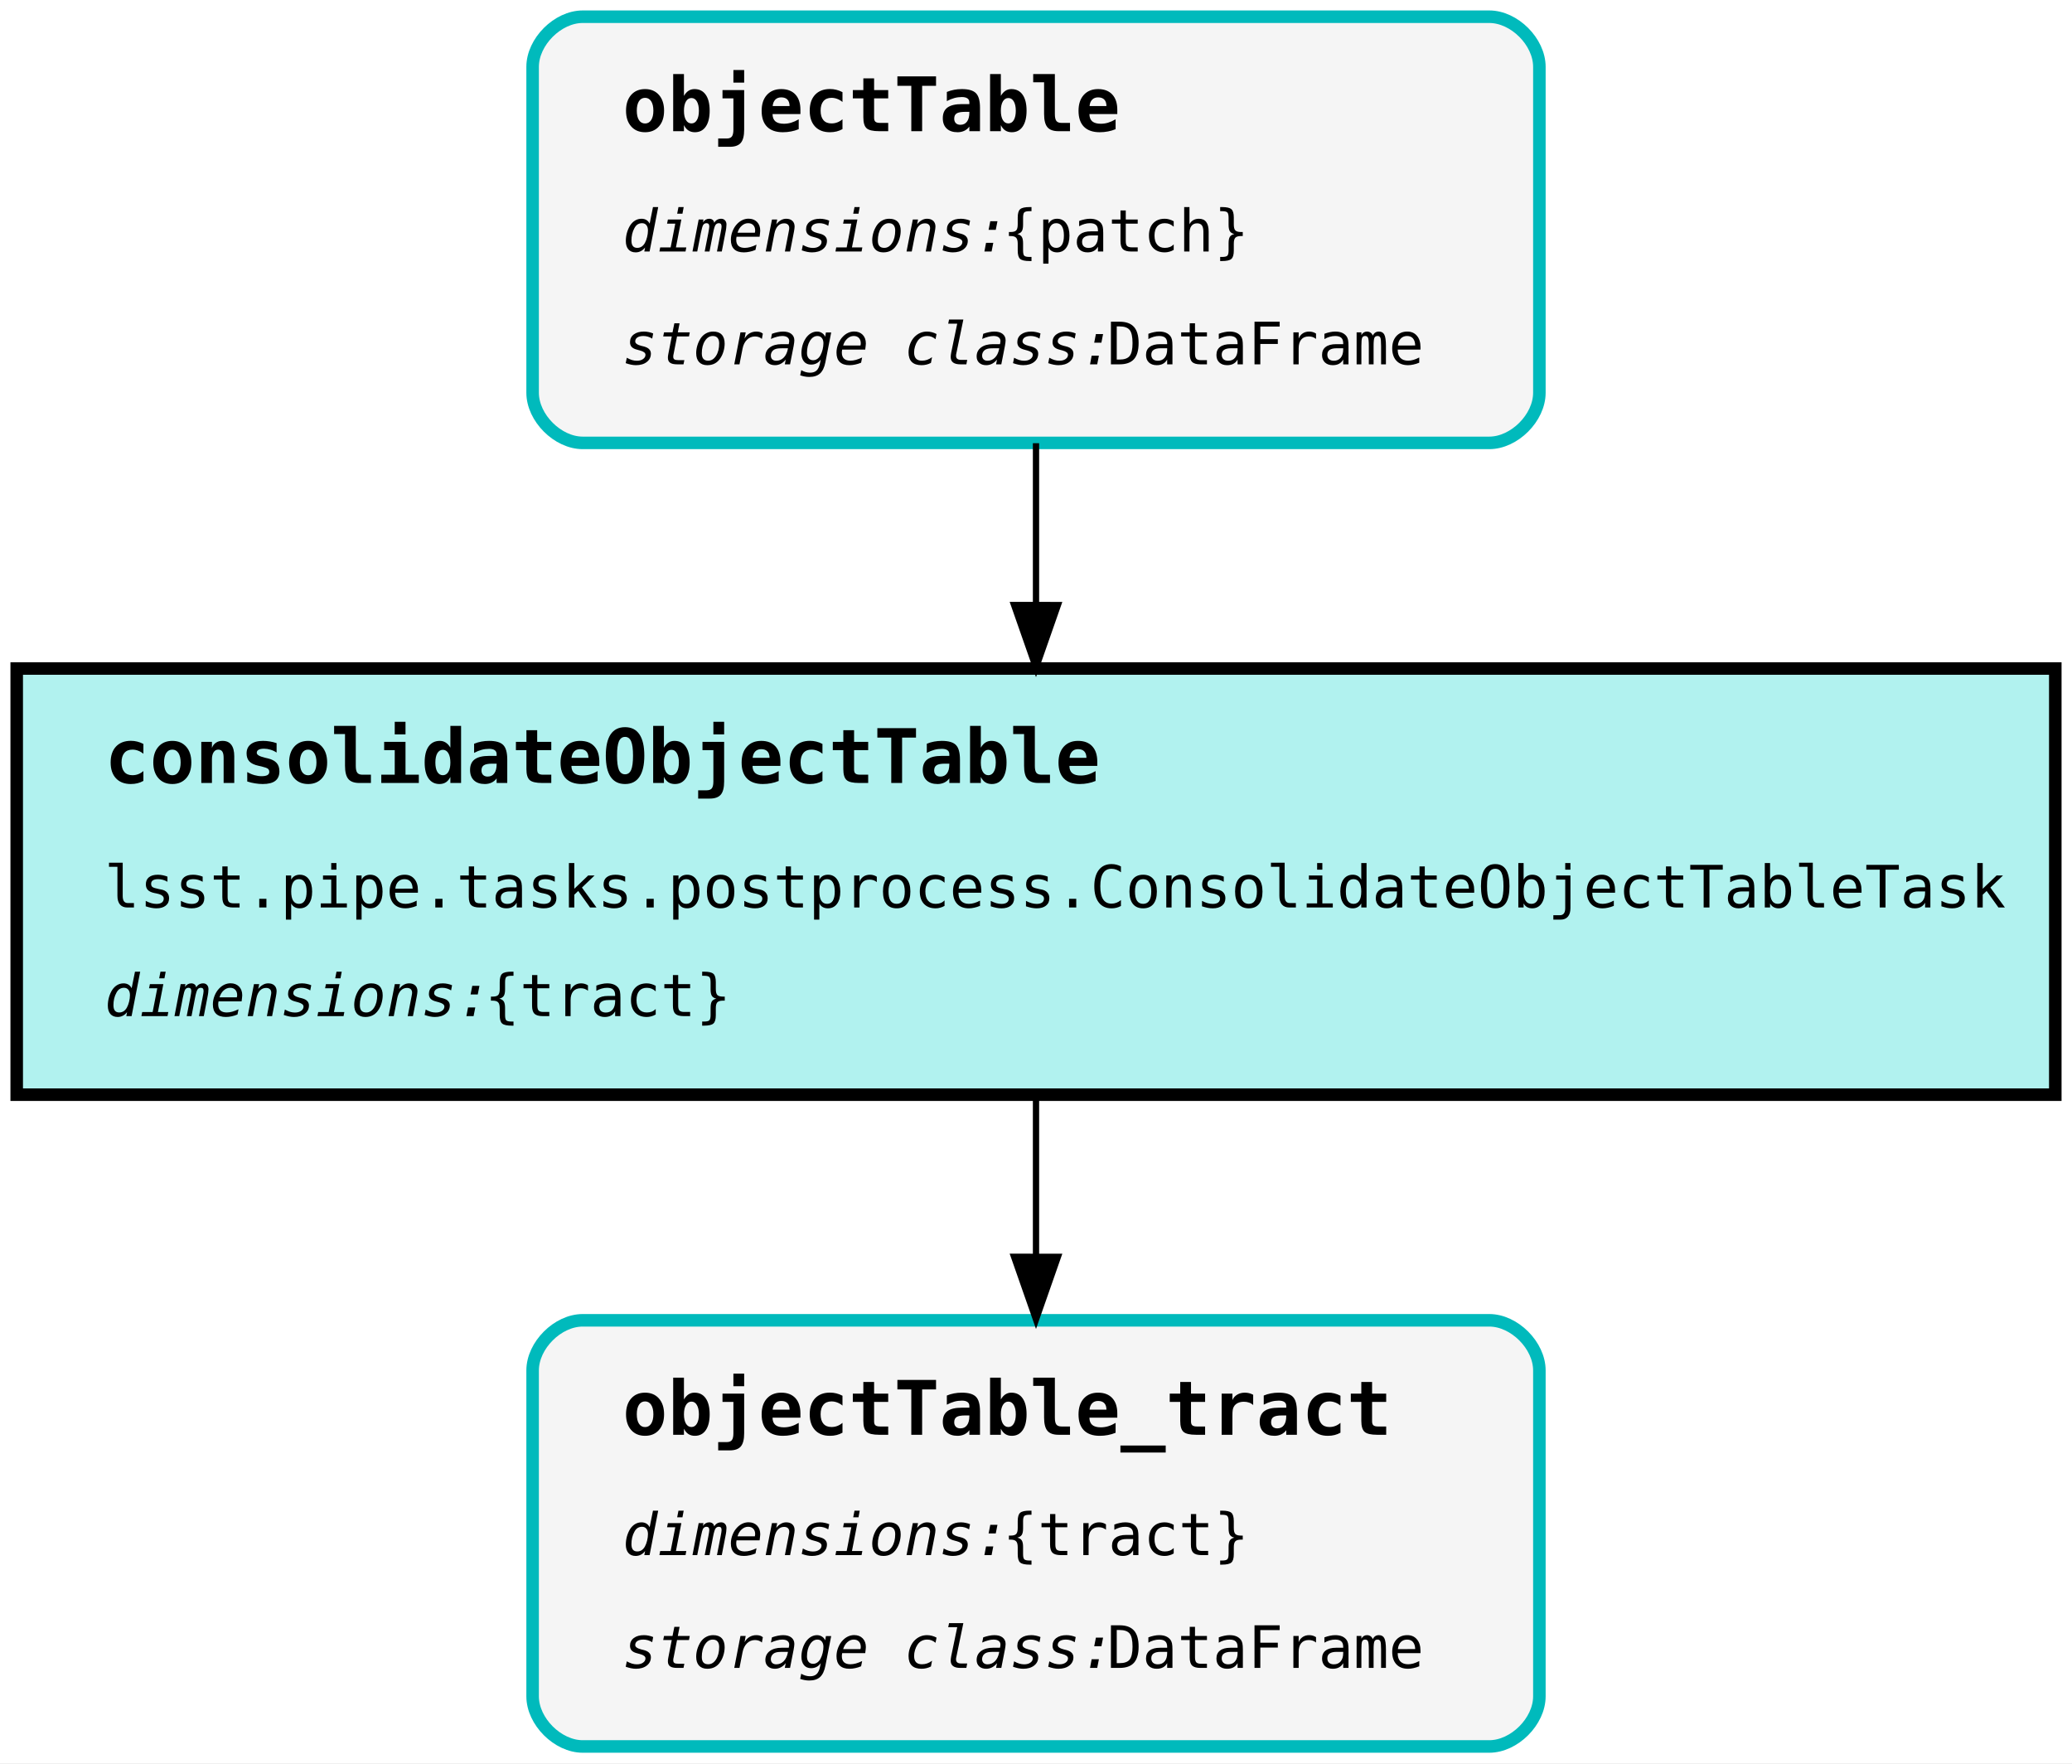
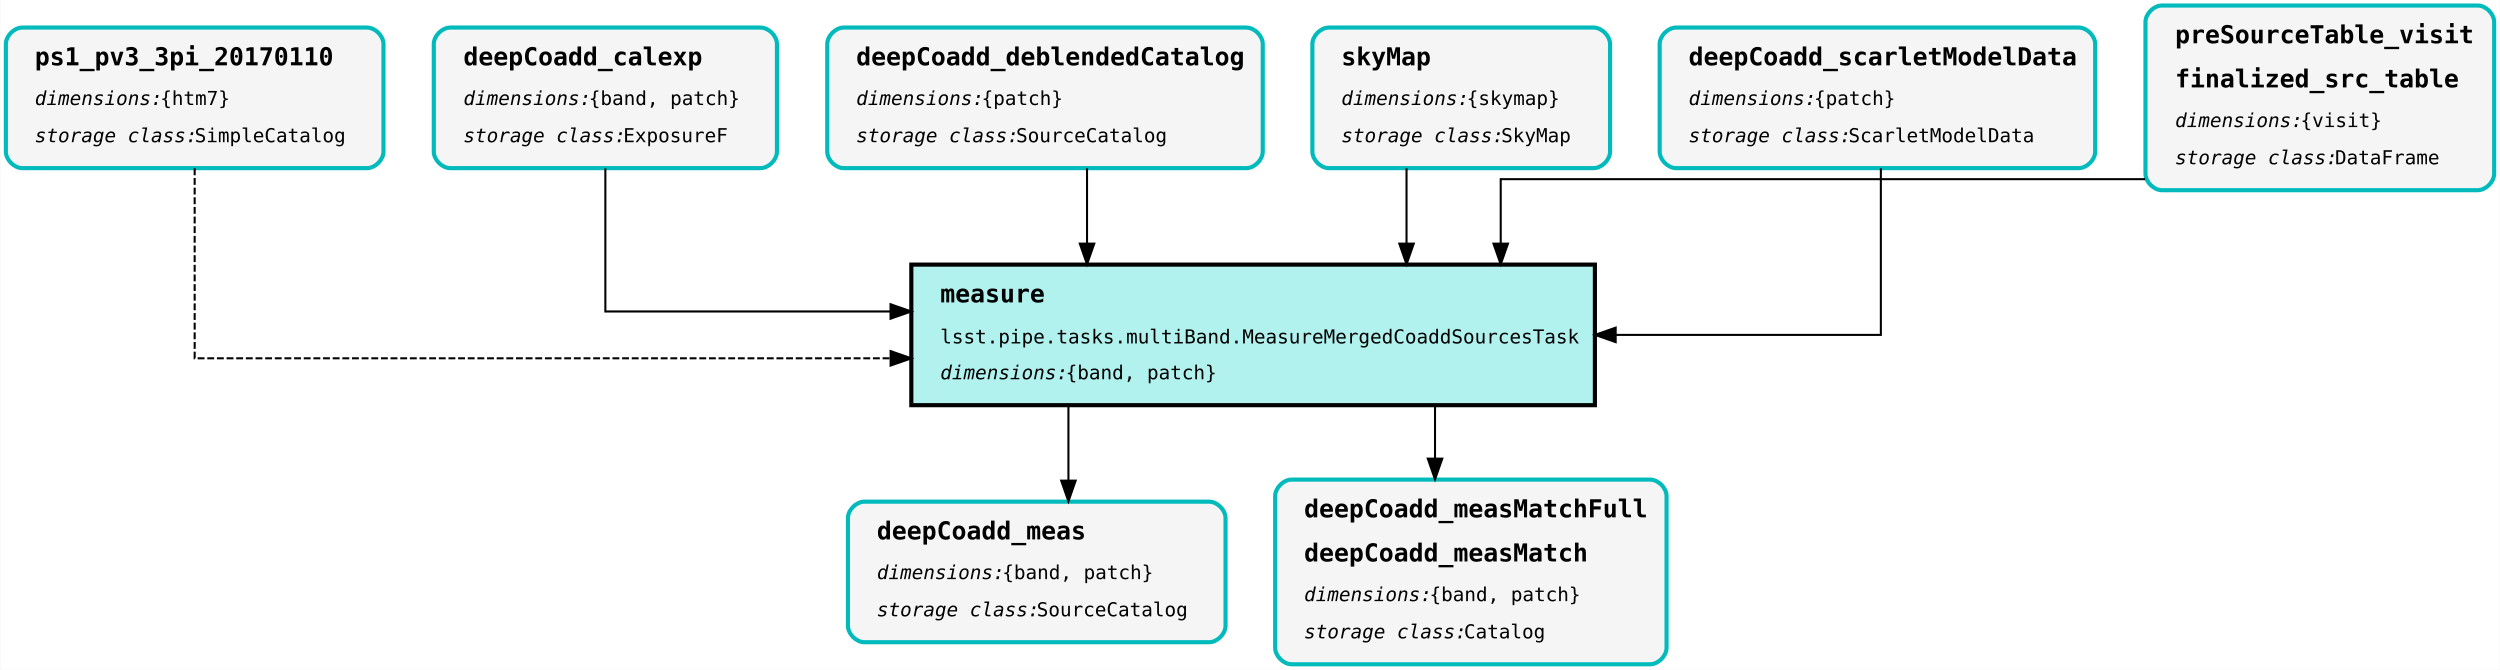
- <svg xmlns="http://www.w3.org/2000/svg" width="496pt" height="422pt" viewBox="0.00 0.00 496.00 422.00">
-   <g id="graph0" class="graph" transform="scale(1 1) rotate(0) translate(4 418)">
-     <polygon fill="white" stroke="transparent" points="-4,4 -4,-418 492,-418 492,4 -4,4" />
+ <svg xmlns="http://www.w3.org/2000/svg" width="1814pt" height="486pt" viewBox="0.00 0.00 1813.50 486.00">
+   <g id="graph0" class="graph" transform="scale(1 1) rotate(0) translate(4 482)">
+     <polygon fill="white" stroke="transparent" points="-4,4 -4,-482 1809.5,-482 1809.5,4 -4,4" />
    <g id="node1" class="node">
-       <polygon fill="#b1f2ef" stroke="black" stroke-width="3" points="488,-258 0,-258 0,-156 488,-156 488,-258" />
-       <text text-anchor="start" x="21" y="-230.6" font-family="Monospace" font-weight="bold" font-size="18.00">consolidateObjectTable</text>
-       <text text-anchor="start" x="21" y="-200.8" font-family="Monospace" font-size="14.00">lsst.pipe.tasks.postprocess.ConsolidateObjectTableTask</text>
-       <text text-anchor="start" x="21" y="-174.8" font-family="Monospace" font-style="italic" font-size="14.00">dimensions:</text>
-       <text text-anchor="start" x="112" y="-174.8" font-family="Monospace" font-size="14.00"> {tract}</text>
+       <polygon fill="#b1f2ef" stroke="black" stroke-width="3" points="1153,-290 657,-290 657,-188 1153,-188 1153,-290" />
+       <text text-anchor="start" x="678" y="-262.6" font-family="Monospace" font-weight="bold" font-size="18.00">measure</text>
+       <text text-anchor="start" x="678" y="-232.8" font-family="Monospace" font-size="14.00">lsst.pipe.tasks.multiBand.MeasureMergedCoaddSourcesTask</text>
+       <text text-anchor="start" x="678" y="-206.8" font-family="Monospace" font-style="italic" font-size="14.00">dimensions:</text>
+       <text text-anchor="start" x="769" y="-206.8" font-family="Monospace" font-size="14.00"> {band, patch}</text>
+     </g>
+     <g id="node7" class="node">
+       <path fill="#f5f5f5" stroke="#00babc" stroke-width="3" d="M873,-118C873,-118 623,-118 623,-118 617,-118 611,-112 611,-106 611,-106 611,-28 611,-28 611,-22 617,-16 623,-16 623,-16 873,-16 873,-16 879,-16 885,-22 885,-28 885,-28 885,-106 885,-106 885,-112 879,-118 873,-118" />
+       <text text-anchor="start" x="632" y="-90.6" font-family="Monospace" font-weight="bold" font-size="18.00">deepCoadd_meas</text>
+       <text text-anchor="start" x="632" y="-61.8" font-family="Monospace" font-style="italic" font-size="14.00">dimensions:</text>
+       <text text-anchor="start" x="723" y="-61.8" font-family="Monospace" font-size="14.00"> {band, patch}</text>
+       <text text-anchor="start" x="632" y="-34.8" font-family="Monospace" font-style="italic" font-size="14.00">storage class:</text>
+       <text text-anchor="start" x="748" y="-34.8" font-family="Monospace" font-size="14.00"> SourceCatalog</text>
+     </g>
+     <g id="edge1" class="edge">
+       <path fill="none" stroke="black" stroke-width="1.5" d="M771,-187.86C771,-187.86 771,-133.24 771,-133.24" />
+       <polygon fill="black" stroke="black" stroke-width="1.5" points="776.25,-133.24 771,-118.24 765.75,-133.24 776.25,-133.24" />
+     </g>
+     <g id="node9" class="node">
+       <path fill="#f5f5f5" stroke="#00babc" stroke-width="3" d="M1193,-134C1193,-134 933,-134 933,-134 927,-134 921,-128 921,-122 921,-122 921,-12 921,-12 921,-6 927,0 933,0 933,0 1193,0 1193,0 1199,0 1205,-6 1205,-12 1205,-12 1205,-122 1205,-122 1205,-128 1199,-134 1193,-134" />
+       <text text-anchor="start" x="942" y="-106.6" font-family="Monospace" font-weight="bold" font-size="18.00">deepCoadd_measMatchFull</text>
+       <text text-anchor="start" x="942" y="-74.6" font-family="Monospace" font-weight="bold" font-size="18.00">deepCoadd_measMatch</text>
+       <text text-anchor="start" x="942" y="-45.8" font-family="Monospace" font-style="italic" font-size="14.00">dimensions:</text>
+       <text text-anchor="start" x="1033" y="-45.8" font-family="Monospace" font-size="14.00"> {band, patch}</text>
+       <text text-anchor="start" x="942" y="-18.8" font-family="Monospace" font-style="italic" font-size="14.00">storage class:</text>
+       <text text-anchor="start" x="1058" y="-18.8" font-family="Monospace" font-size="14.00"> Catalog</text>
+     </g>
+     <g id="edge2" class="edge">
+       <path fill="none" stroke="black" stroke-width="1.5" d="M1037,-187.86C1037,-187.86 1037,-149.2 1037,-149.2" />
+       <polygon fill="black" stroke="black" stroke-width="1.5" points="1042.25,-149.2 1037,-134.2 1031.75,-149.2 1042.25,-149.2" />
+     </g>
+     <g id="node2" class="node">
+       <path fill="#f5f5f5" stroke="#00babc" stroke-width="3" d="M262,-462C262,-462 12,-462 12,-462 6,-462 0,-456 0,-450 0,-450 0,-372 0,-372 0,-366 6,-360 12,-360 12,-360 262,-360 262,-360 268,-360 274,-366 274,-372 274,-372 274,-450 274,-450 274,-456 268,-462 262,-462" />
+       <text text-anchor="start" x="21" y="-434.6" font-family="Monospace" font-weight="bold" font-size="18.00">ps1_pv3_3pi_20170110</text>
+       <text text-anchor="start" x="21" y="-405.8" font-family="Monospace" font-style="italic" font-size="14.00">dimensions:</text>
+       <text text-anchor="start" x="112" y="-405.8" font-family="Monospace" font-size="14.00"> {htm7}</text>
+       <text text-anchor="start" x="21" y="-378.8" font-family="Monospace" font-style="italic" font-size="14.00">storage class:</text>
+       <text text-anchor="start" x="137" y="-378.8" font-family="Monospace" font-size="14.00"> SimpleCatalog</text>
+     </g>
+     <g id="edge3" class="edge">
+       <path fill="none" stroke="black" stroke-width="1.5" stroke-dasharray="5,2" d="M137,-359.85C137,-303.88 137,-222 137,-222 137,-222 641.98,-222 641.98,-222" />
+       <polygon fill="black" stroke="black" stroke-width="1.5" points="641.98,-227.25 656.98,-222 641.98,-216.75 641.98,-227.25" />
    </g>
    <g id="node3" class="node">
-       <path fill="#f5f5f5" stroke="#00babc" stroke-width="3" d="M352.5,-102C352.5,-102 135.5,-102 135.5,-102 129.5,-102 123.5,-96 123.5,-90 123.5,-90 123.5,-12 123.5,-12 123.5,-6 129.5,0 135.5,0 135.5,0 352.5,0 352.5,0 358.5,0 364.5,-6 364.5,-12 364.5,-12 364.5,-90 364.5,-90 364.5,-96 358.5,-102 352.5,-102" />
-       <text text-anchor="start" x="145" y="-74.6" font-family="Monospace" font-weight="bold" font-size="18.00">objectTable_tract</text>
-       <text text-anchor="start" x="145" y="-45.8" font-family="Monospace" font-style="italic" font-size="14.00">dimensions:</text>
-       <text text-anchor="start" x="236" y="-45.8" font-family="Monospace" font-size="14.00"> {tract}</text>
-       <text text-anchor="start" x="145" y="-18.8" font-family="Monospace" font-style="italic" font-size="14.00">storage class:</text>
-       <text text-anchor="start" x="261" y="-18.8" font-family="Monospace" font-size="14.00"> DataFrame</text>
+       <path fill="#f5f5f5" stroke="#00babc" stroke-width="3" d="M547.5,-462C547.5,-462 322.5,-462 322.5,-462 316.5,-462 310.5,-456 310.5,-450 310.5,-450 310.5,-372 310.5,-372 310.5,-366 316.5,-360 322.5,-360 322.5,-360 547.5,-360 547.5,-360 553.5,-360 559.5,-366 559.5,-372 559.5,-372 559.5,-450 559.5,-450 559.5,-456 553.5,-462 547.5,-462" />
+       <text text-anchor="start" x="332" y="-434.6" font-family="Monospace" font-weight="bold" font-size="18.00">deepCoadd_calexp</text>
+       <text text-anchor="start" x="332" y="-405.8" font-family="Monospace" font-style="italic" font-size="14.00">dimensions:</text>
+       <text text-anchor="start" x="423" y="-405.8" font-family="Monospace" font-size="14.00"> {band, patch}</text>
+       <text text-anchor="start" x="332" y="-378.8" font-family="Monospace" font-style="italic" font-size="14.00">storage class:</text>
+       <text text-anchor="start" x="448" y="-378.8" font-family="Monospace" font-size="14.00"> ExposureF</text>
    </g>
-     <g id="edge1" class="edge">
-       <path fill="none" stroke="black" stroke-width="1.5" d="M244,-155.92C244,-155.92 244,-117.19 244,-117.19" />
-       <polygon fill="black" stroke="black" stroke-width="1.5" points="249.25,-117.19 244,-102.19 238.75,-117.2 249.25,-117.19" />
+     <g id="edge4" class="edge">
+       <path fill="none" stroke="black" stroke-width="1.5" d="M435,-359.82C435,-314.67 435,-256 435,-256 435,-256 641.92,-256 641.92,-256" />
+       <polygon fill="black" stroke="black" stroke-width="1.5" points="641.92,-261.25 656.92,-256 641.92,-250.75 641.92,-261.25" />
    </g>
-     <g id="node2" class="node">
-       <path fill="#f5f5f5" stroke="#00babc" stroke-width="3" d="M352.5,-414C352.5,-414 135.5,-414 135.5,-414 129.5,-414 123.5,-408 123.5,-402 123.5,-402 123.5,-324 123.5,-324 123.5,-318 129.5,-312 135.5,-312 135.5,-312 352.5,-312 352.5,-312 358.5,-312 364.5,-318 364.5,-324 364.5,-324 364.5,-402 364.5,-402 364.5,-408 358.5,-414 352.5,-414" />
-       <text text-anchor="start" x="145" y="-386.6" font-family="Monospace" font-weight="bold" font-size="18.00">objectTable</text>
-       <text text-anchor="start" x="145" y="-357.8" font-family="Monospace" font-style="italic" font-size="14.00">dimensions:</text>
-       <text text-anchor="start" x="236" y="-357.8" font-family="Monospace" font-size="14.00"> {patch}</text>
-       <text text-anchor="start" x="145" y="-330.8" font-family="Monospace" font-style="italic" font-size="14.00">storage class:</text>
-       <text text-anchor="start" x="261" y="-330.8" font-family="Monospace" font-size="14.00"> DataFrame</text>
+     <g id="node4" class="node">
+       <path fill="#f5f5f5" stroke="#00babc" stroke-width="3" d="M900,-462C900,-462 608,-462 608,-462 602,-462 596,-456 596,-450 596,-450 596,-372 596,-372 596,-366 602,-360 608,-360 608,-360 900,-360 900,-360 906,-360 912,-366 912,-372 912,-372 912,-450 912,-450 912,-456 906,-462 900,-462" />
+       <text text-anchor="start" x="617" y="-434.6" font-family="Monospace" font-weight="bold" font-size="18.00">deepCoadd_deblendedCatalog</text>
+       <text text-anchor="start" x="617" y="-405.8" font-family="Monospace" font-style="italic" font-size="14.00">dimensions:</text>
+       <text text-anchor="start" x="708" y="-405.8" font-family="Monospace" font-size="14.00"> {patch}</text>
+       <text text-anchor="start" x="617" y="-378.8" font-family="Monospace" font-style="italic" font-size="14.00">storage class:</text>
+       <text text-anchor="start" x="733" y="-378.8" font-family="Monospace" font-size="14.00"> SourceCatalog</text>
    </g>
-     <g id="edge2" class="edge">
-       <path fill="none" stroke="black" stroke-width="1.5" d="M244,-311.92C244,-311.92 244,-273.19 244,-273.19" />
-       <polygon fill="black" stroke="black" stroke-width="1.5" points="249.25,-273.19 244,-258.19 238.75,-273.2 249.25,-273.19" />
+     <g id="edge5" class="edge">
+       <path fill="none" stroke="black" stroke-width="1.5" d="M784.5,-359.86C784.5,-359.86 784.5,-305.24 784.5,-305.24" />
+       <polygon fill="black" stroke="black" stroke-width="1.5" points="789.75,-305.24 784.5,-290.24 779.25,-305.24 789.75,-305.24" />
+     </g>
+     <g id="node5" class="node">
+       <path fill="#f5f5f5" stroke="#00babc" stroke-width="3" d="M1152,-462C1152,-462 960,-462 960,-462 954,-462 948,-456 948,-450 948,-450 948,-372 948,-372 948,-366 954,-360 960,-360 960,-360 1152,-360 1152,-360 1158,-360 1164,-366 1164,-372 1164,-372 1164,-450 1164,-450 1164,-456 1158,-462 1152,-462" />
+       <text text-anchor="start" x="969" y="-434.6" font-family="Monospace" font-weight="bold" font-size="18.00">skyMap</text>
+       <text text-anchor="start" x="969" y="-405.8" font-family="Monospace" font-style="italic" font-size="14.00">dimensions:</text>
+       <text text-anchor="start" x="1060" y="-405.8" font-family="Monospace" font-size="14.00"> {skymap}</text>
+       <text text-anchor="start" x="969" y="-378.8" font-family="Monospace" font-style="italic" font-size="14.00">storage class:</text>
+       <text text-anchor="start" x="1085" y="-378.8" font-family="Monospace" font-size="14.00"> SkyMap</text>
+     </g>
+     <g id="edge6" class="edge">
+       <path fill="none" stroke="black" stroke-width="1.5" d="M1016.33,-359.86C1016.33,-359.86 1016.33,-305.24 1016.33,-305.24" />
+       <polygon fill="black" stroke="black" stroke-width="1.5" points="1021.58,-305.24 1016.33,-290.24 1011.08,-305.24 1021.58,-305.24" />
+     </g>
+     <g id="node6" class="node">
+       <path fill="#f5f5f5" stroke="#00babc" stroke-width="3" d="M1504,-462C1504,-462 1212,-462 1212,-462 1206,-462 1200,-456 1200,-450 1200,-450 1200,-372 1200,-372 1200,-366 1206,-360 1212,-360 1212,-360 1504,-360 1504,-360 1510,-360 1516,-366 1516,-372 1516,-372 1516,-450 1516,-450 1516,-456 1510,-462 1504,-462" />
+       <text text-anchor="start" x="1221" y="-434.6" font-family="Monospace" font-weight="bold" font-size="18.00">deepCoadd_scarletModelData</text>
+       <text text-anchor="start" x="1221" y="-405.8" font-family="Monospace" font-style="italic" font-size="14.00">dimensions:</text>
+       <text text-anchor="start" x="1312" y="-405.8" font-family="Monospace" font-size="14.00"> {patch}</text>
+       <text text-anchor="start" x="1221" y="-378.8" font-family="Monospace" font-style="italic" font-size="14.00">storage class:</text>
+       <text text-anchor="start" x="1337" y="-378.8" font-family="Monospace" font-size="14.00"> ScarletModelData</text>
+     </g>
+     <g id="edge7" class="edge">
+       <path fill="none" stroke="black" stroke-width="1.5" d="M1360.5,-359.86C1360.5,-309.16 1360.5,-239 1360.5,-239 1360.5,-239 1168.08,-239 1168.08,-239" />
+       <polygon fill="black" stroke="black" stroke-width="1.5" points="1168.08,-233.75 1153.08,-239 1168.08,-244.25 1168.08,-233.75" />
+     </g>
+     <g id="node8" class="node">
+       <path fill="#f5f5f5" stroke="#00babc" stroke-width="3" d="M1793.5,-478C1793.5,-478 1564.5,-478 1564.5,-478 1558.5,-478 1552.5,-472 1552.5,-466 1552.5,-466 1552.5,-356 1552.5,-356 1552.5,-350 1558.5,-344 1564.5,-344 1564.5,-344 1793.5,-344 1793.5,-344 1799.5,-344 1805.5,-350 1805.5,-356 1805.5,-356 1805.5,-466 1805.5,-466 1805.5,-472 1799.5,-478 1793.5,-478" />
+       <text text-anchor="start" x="1574" y="-450.6" font-family="Monospace" font-weight="bold" font-size="18.00">preSourceTable_visit</text>
+       <text text-anchor="start" x="1574" y="-418.6" font-family="Monospace" font-weight="bold" font-size="18.00">finalized_src_table</text>
+       <text text-anchor="start" x="1574" y="-389.8" font-family="Monospace" font-style="italic" font-size="14.00">dimensions:</text>
+       <text text-anchor="start" x="1665" y="-389.8" font-family="Monospace" font-size="14.00"> {visit}</text>
+       <text text-anchor="start" x="1574" y="-362.8" font-family="Monospace" font-style="italic" font-size="14.00">storage class:</text>
+       <text text-anchor="start" x="1690" y="-362.8" font-family="Monospace" font-size="14.00"> DataFrame</text>
+     </g>
+     <g id="edge8" class="edge">
+       <path fill="none" stroke="black" stroke-width="1.5" d="M1552.23,-352C1377.68,-352 1084.67,-352 1084.67,-352 1084.67,-352 1084.67,-305.21 1084.67,-305.21" />
+       <polygon fill="black" stroke="black" stroke-width="1.5" points="1089.92,-305.21 1084.67,-290.21 1079.42,-305.21 1089.92,-305.21" />
    </g>
  </g>
</svg>
